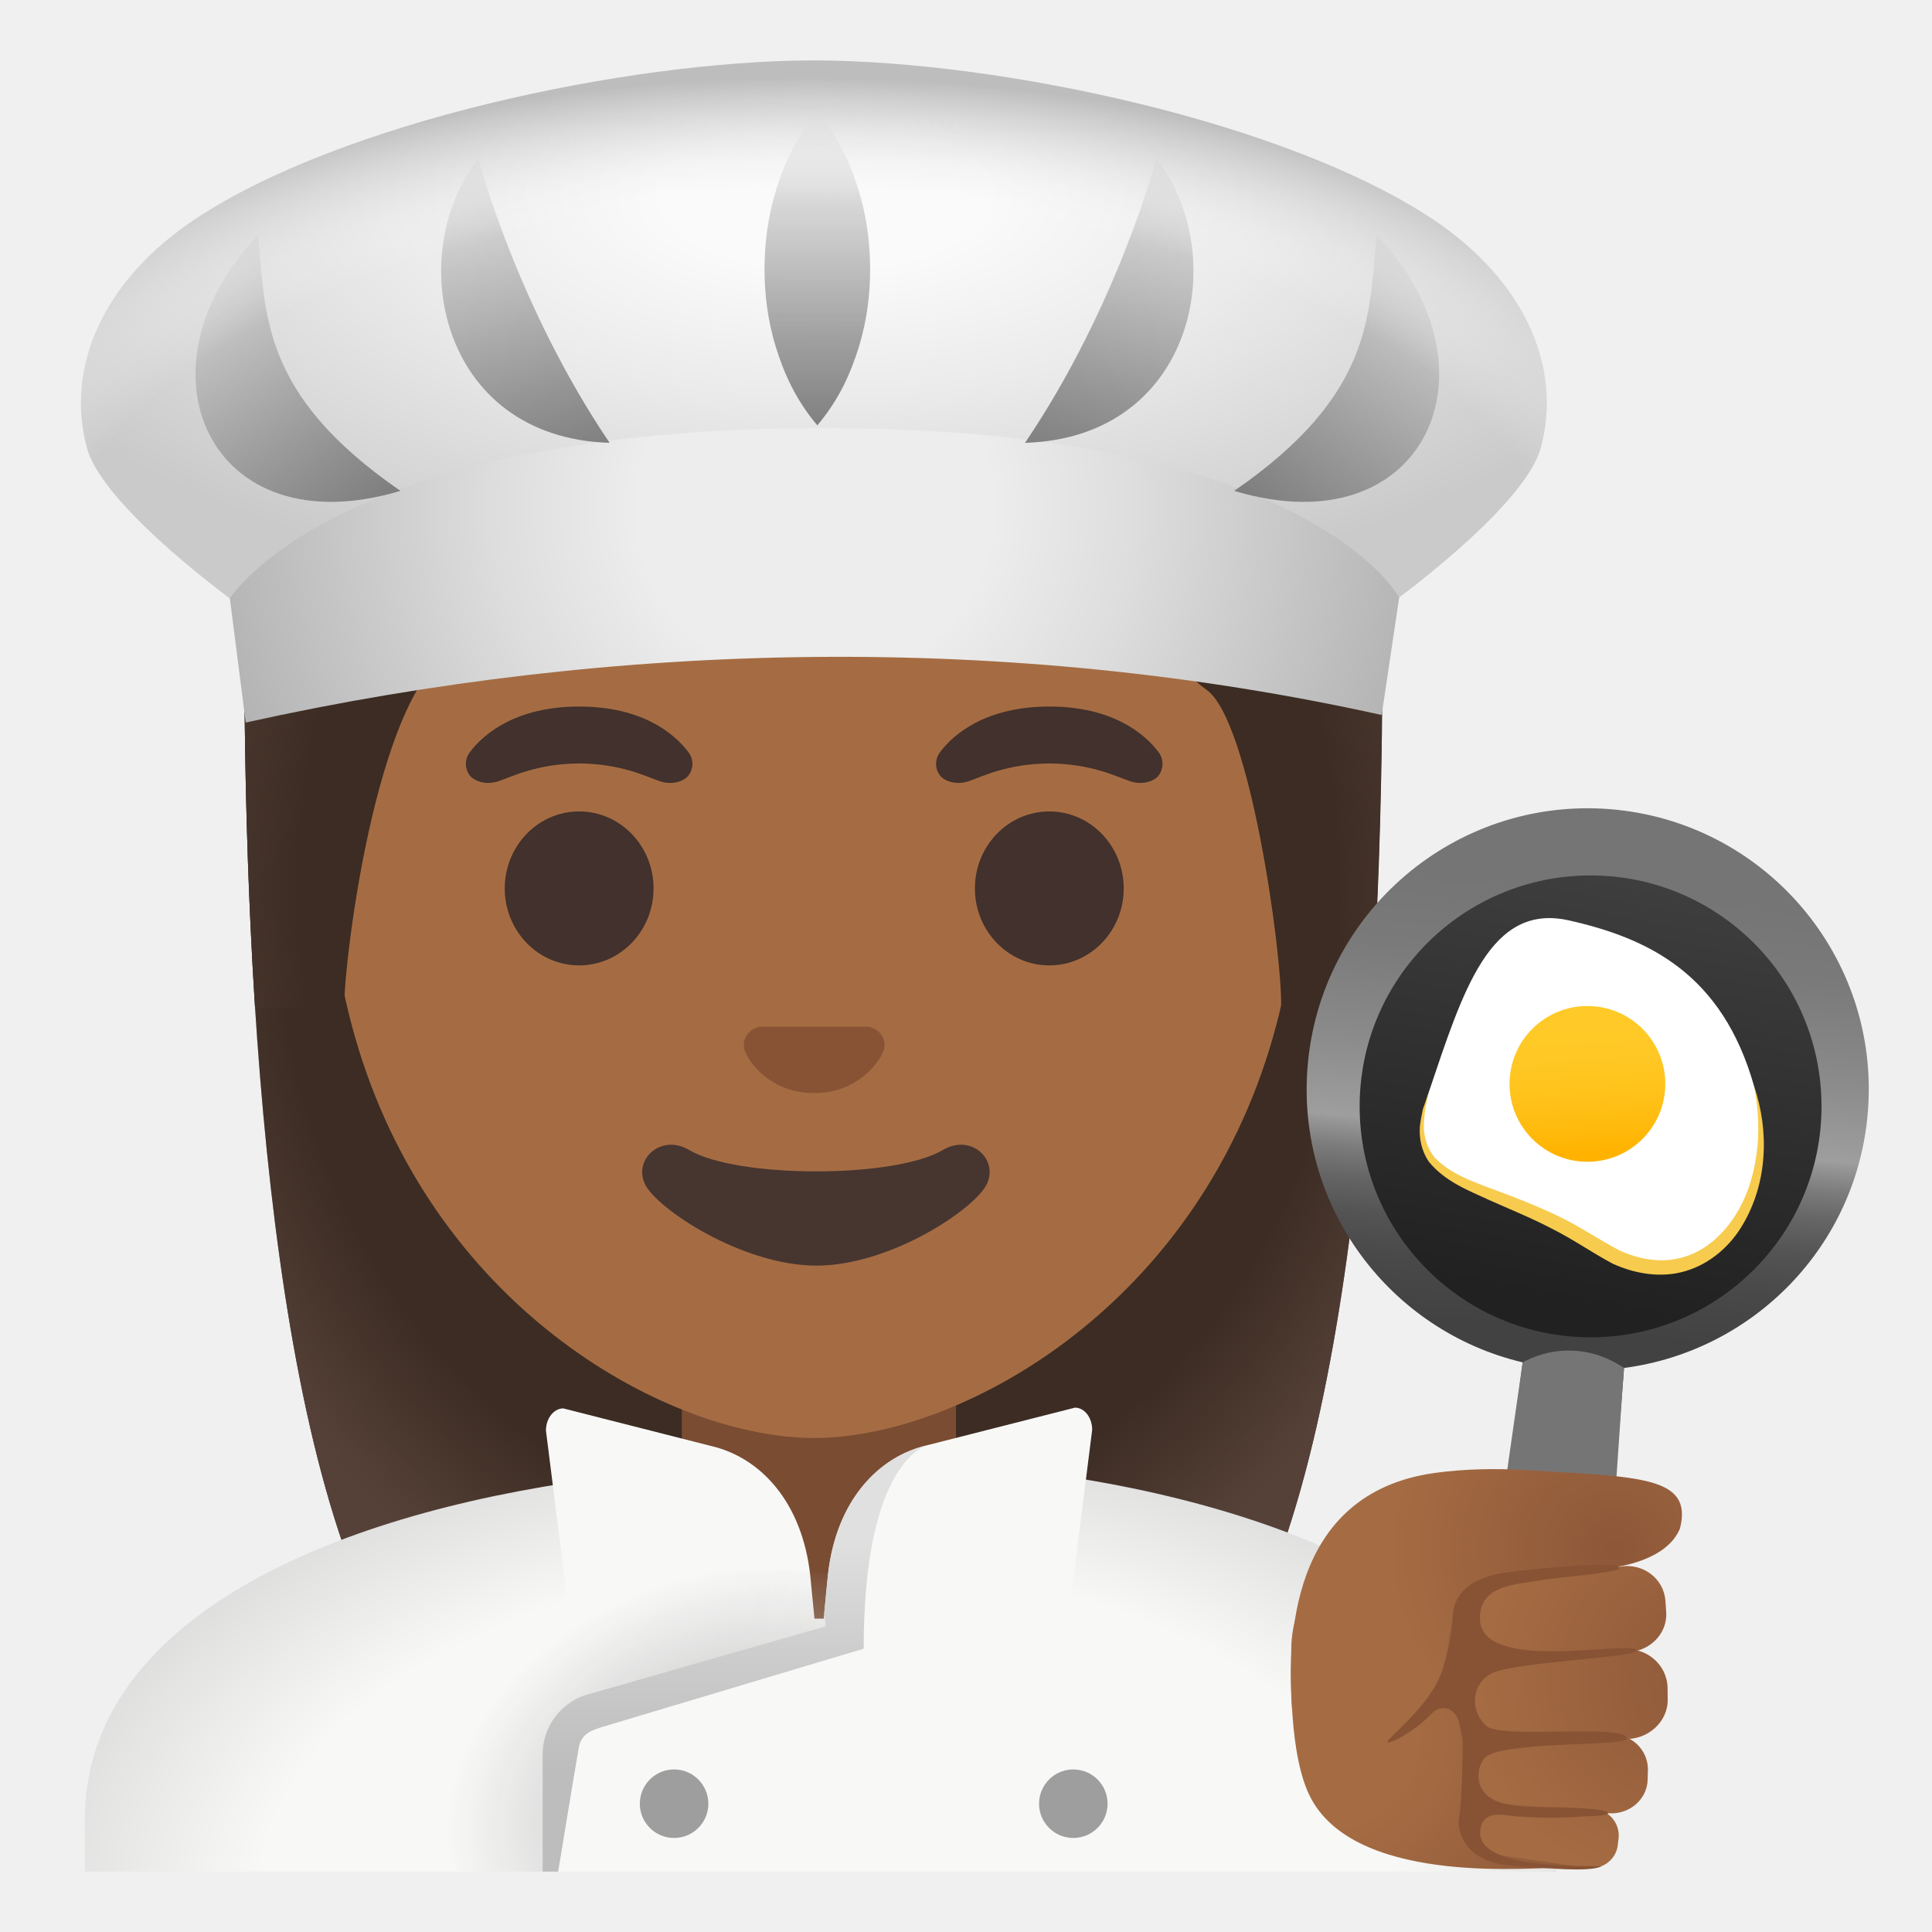
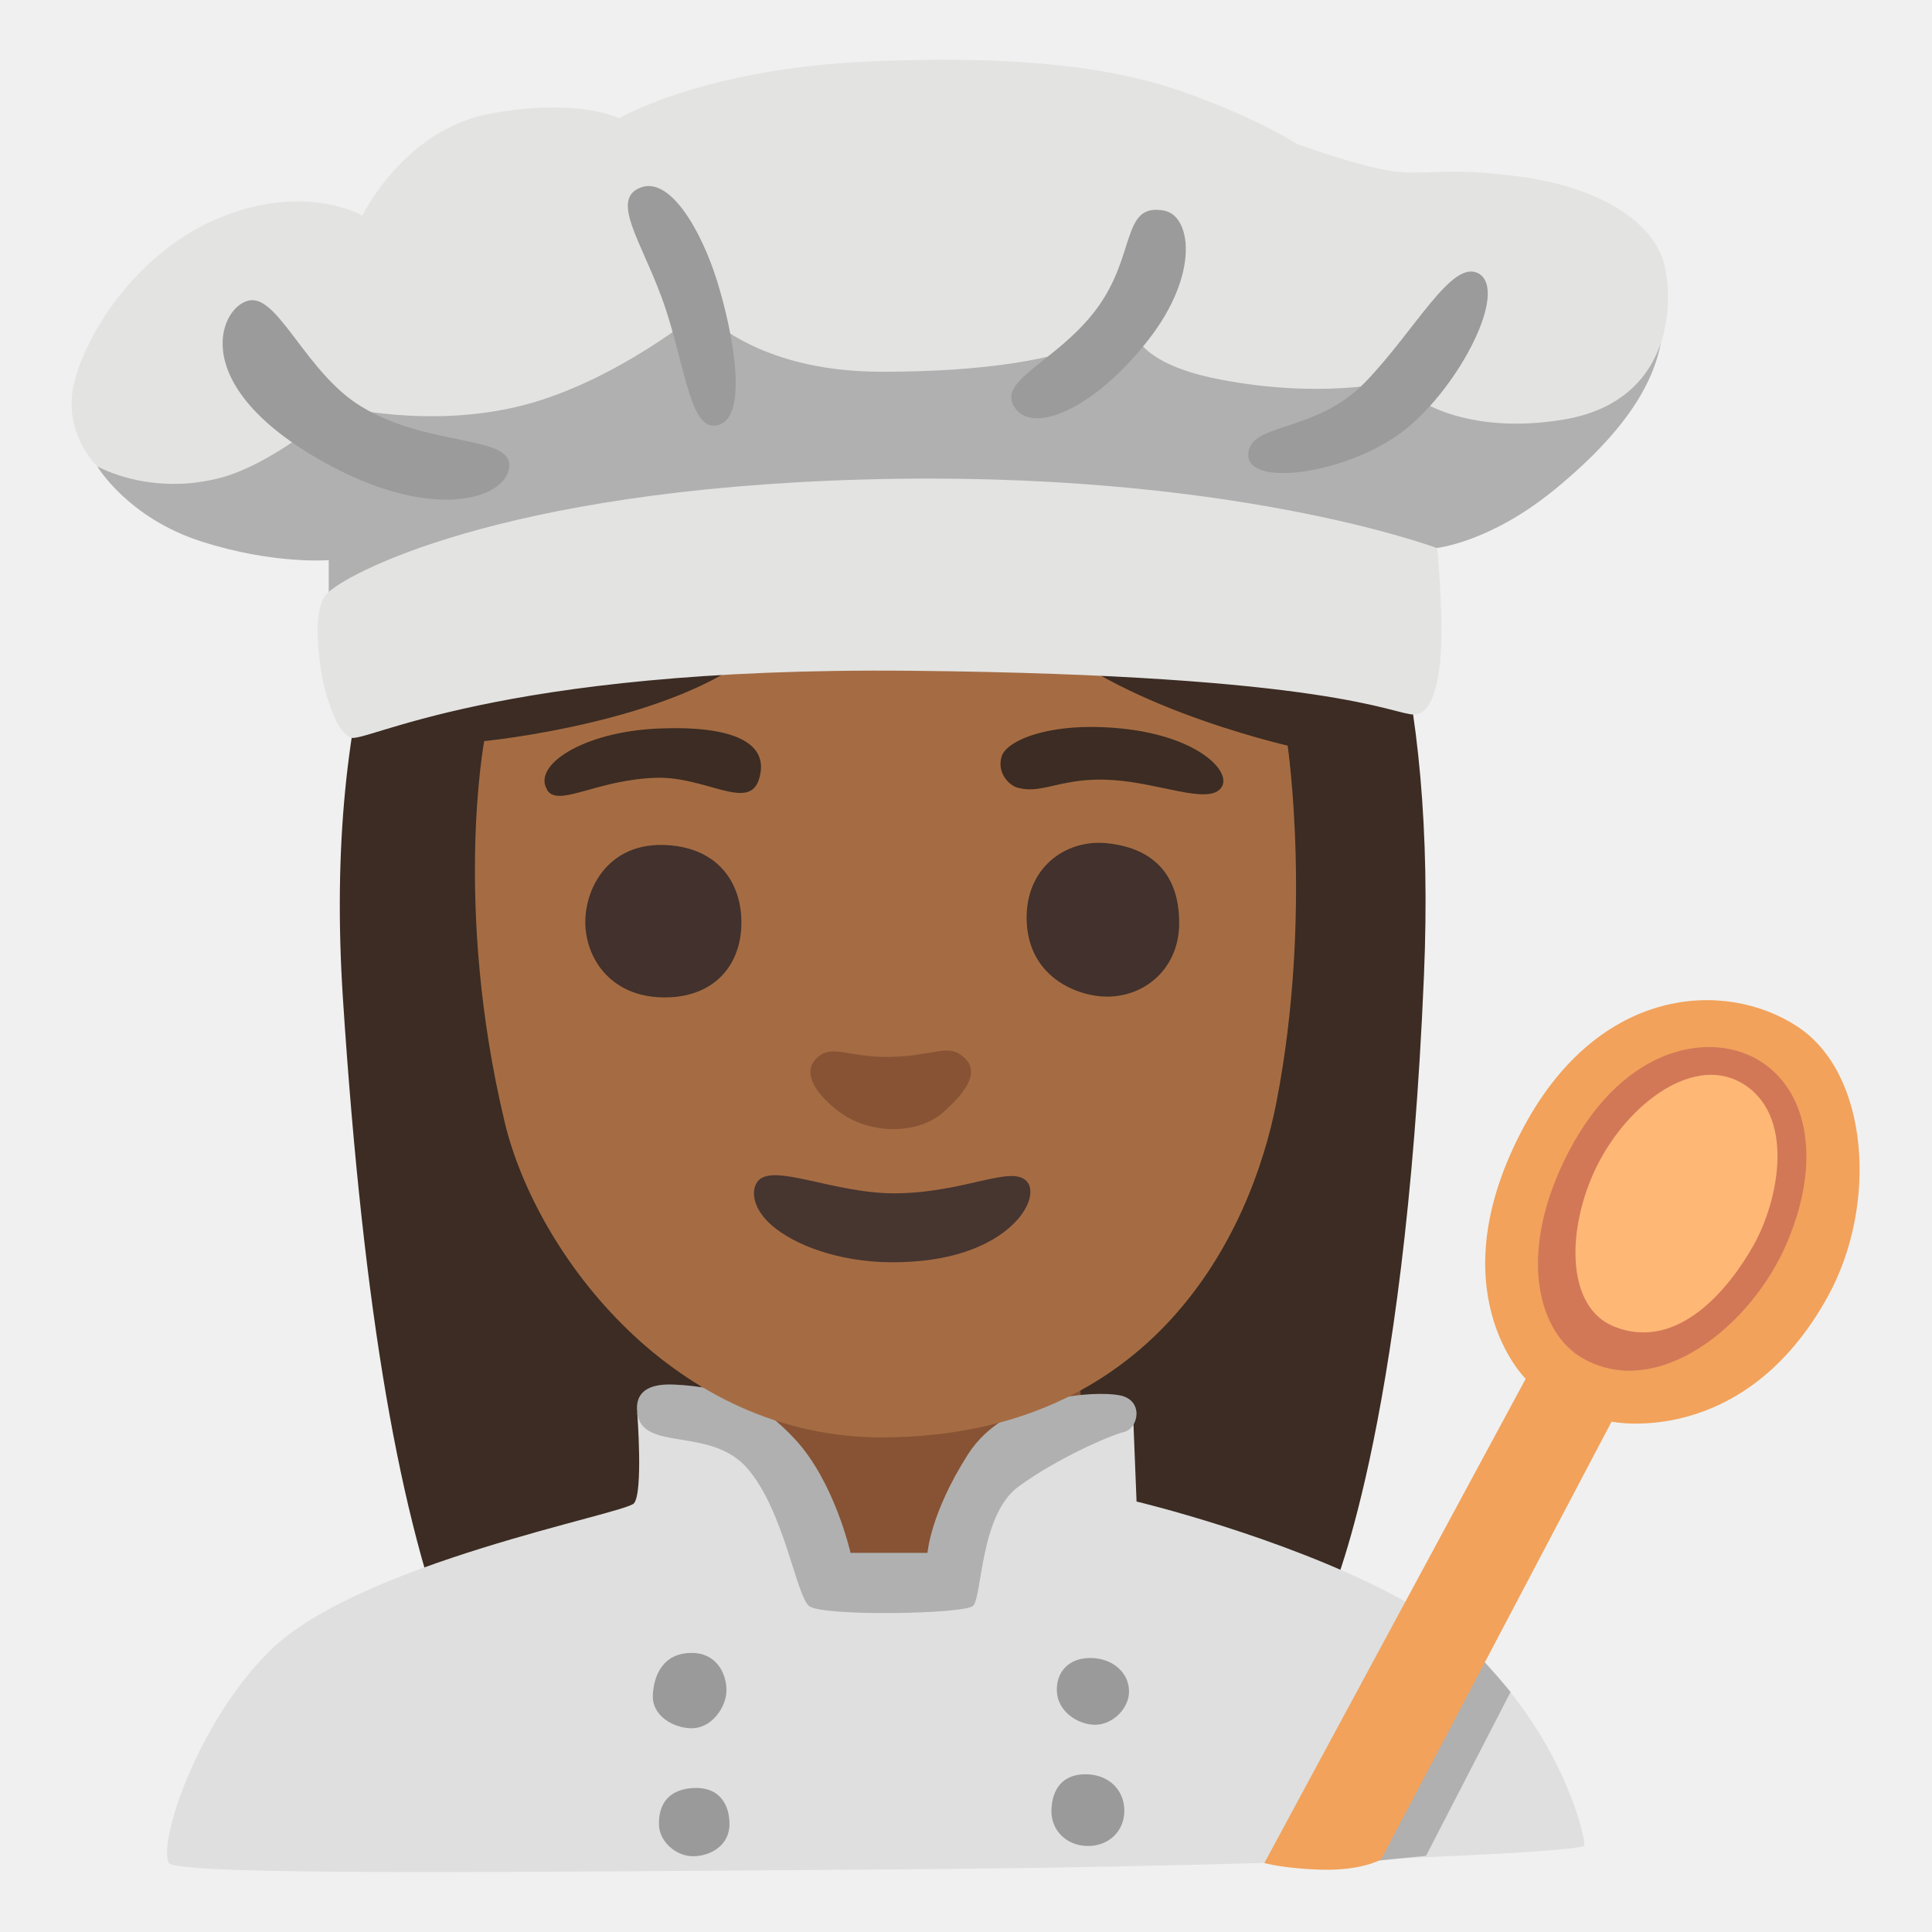
- <svg xmlns="http://www.w3.org/2000/svg" version="1.1" id="Layer_1" x="0px" y="0px" viewBox="0 0 128 128" style="enable-background:new 0 0 128 128;" xml:space="preserve">
-   <g id="hairGroup_1_">
-     <path id="hair_10_" style="fill:#3C2C23;" d="M54.43,6.75c-38.54,0-38.24,35.64-38.24,36.21c0,23.08,1.76,55.69,11,68.52   c3.66,5.08,10.74,5.37,10.74,5.37l15.95-0.02l15.95,0.02c0,0,7.08-0.28,10.74-5.37c9.24-12.83,11-45.44,11-68.52   C91.59,42.39,92.97,6.75,54.43,6.75z" />
-     <radialGradient id="hairHighlights_2_" cx="53.895" cy="69.019" r="44.676" gradientTransform="matrix(1 0 0 -1.1901 0 141.1184)" gradientUnits="userSpaceOnUse">
-       <stop offset="0.794" style="stop-color:#554138;stop-opacity:0" />
-       <stop offset="1" style="stop-color:#554138" />
-     </radialGradient>
-     <path id="hairHighlights_1_" style="fill:url(#hairHighlights_2_);" d="M54.43,6.75c-38.54,0-38.24,35.64-38.24,36.21   c0,23.08,1.76,55.69,11,68.52c3.66,5.08,10.74,5.37,10.74,5.37l15.95-0.02l15.95,0.02c0,0,7.08-0.28,10.74-5.37   c9.24-12.83,11-45.44,11-68.52C91.59,42.39,92.97,6.75,54.43,6.75z" />
+ <svg xmlns="http://www.w3.org/2000/svg" version="1.1" id="a" x="0px" y="0px" viewBox="0 0 128 128" style="enable-background:new 0 0 128 128;" xml:space="preserve">
+   <path style="fill:#3C2C23;" d="M88.08,105.95c0,0,4.98-10.8,6.26-41.3c1.63-38.56-15.6-48.76-33.53-49.76  C42.88,13.88,20.1,25.91,22.72,66.16c1.38,21.14,3.82,34.53,7.31,43.39c12.23,0.21,29.58,0.21,29.58,0.21L88.08,105.95L88.08,105.95  z" />
+   <path style="fill:#875334;" d="M46.49,89.86l-0.24,7.77c0,0-0.85,8.28,12.62,8.28s12.87-7.67,12.87-7.67l-0.24-9.41l-25,1.02  L46.49,89.86z" />
+   <path style="fill:#DFDFDF;" d="M47.05,93.49l-4.83,0.11c0,0,0.4,5.29-0.22,6s-18.16,3.94-24.09,9.74  c-4.72,4.62-7.44,12.58-6.73,14.08c0.42,0.89,24.69,0.59,48.44,0.43c23.99-0.17,45.3-1.1,45.34-1.58  c0.09-0.97-2.64-11.36-12.71-16.63c-7.44-3.9-16.95-6.16-16.95-6.16l-0.24-6.01l-6.59,1.62l-6.38,6.46v2.39l-7.79-0.35l-2.92-7.08  l-4.34-3.01L47.05,93.49z" />
+   <path style="fill:#B0B0B0;" d="M97.97,109.68c0,0,1,1.11,1.27,1.42s0.84,1,0.84,1l-5.6,10.85l-4.17,0.42l7.66-13.7V109.68z" />
+   <path style="fill:#F2A25B;" d="M83.76,123.44l17.32-32.09c0,0-5.96-5.84-0.11-16.72c5-9.29,13.32-9.76,18.11-6.62  s5.33,11.88,2.02,17.88c-5.57,10.12-14.33,8.3-14.33,8.3l-15.27,29c0,0-1.24,0.76-4.02,0.68c-2.39-0.07-3.72-0.44-3.72-0.44V123.44z  " />
+   <path style="fill:#D27857;" d="M104.86,89.99c4.95,2.83,11.23-2.12,13.58-7.77c2.36-5.65,1.18-10.28-2.12-12.09  s-9.11-0.71-12.72,6.83C100.58,83.26,101.93,88.32,104.86,89.99z" />
+   <path style="fill:#FFB775;" d="M106.9,87.87c4.26,1.75,7.69-2.55,9.26-5.34c1.73-3.06,2.83-8.79-0.86-10.83  c-3.28-1.81-7.77,1.65-9.73,6.04C103.78,81.75,103.84,86.61,106.9,87.87z" />
+   <path style="fill:#B0B0B0;" d="M42.22,93.6c0.31,2.63,4.88,0.87,7.31,3.7c2.43,2.83,3.21,8.39,4.07,9.1s10.24,0.54,10.86,0  s0.44-6.04,3.03-7.92s6.04-3.38,6.99-3.61s1.33-2.12-0.31-2.43s-7.52-0.02-10.03,3.9c-2.51,3.93-2.69,6.54-2.69,6.54h-5.1  c0,0-1.06-4.72-3.69-7.54c-2.2-2.36-4.4-3.45-8.01-3.61C42.83,91.65,42.06,92.32,42.22,93.6L42.22,93.6z" />
+   <path style="fill:#9A9A9A;" d="M45.83,109.51c-1.95,0-2.52,1.55-2.58,2.81s1.21,2.12,2.47,2.18c1.4,0.07,2.41-1.38,2.41-2.52  S47.44,109.51,45.83,109.51L45.83,109.51z" />
+   <path style="fill:#9A9A9A;" d="M72.39,109.85c-1.55-0.07-2.43,0.9-2.37,2.22s1.39,2.2,2.54,2.2s2.29-1.09,2.24-2.29  S73.71,109.91,72.39,109.85L72.39,109.85z" />
+   <path style="fill:#9A9A9A;" d="M69.66,119.92c-0.04,1.29,0.93,2.33,2.33,2.38s2.5-0.93,2.5-2.33s-1.05-2.42-2.58-2.42  S69.7,118.56,69.66,119.92L69.66,119.92z" />
+   <path style="fill:#9A9A9A;" d="M45.79,118.47c-1.76,0.16-2.17,1.37-2.13,2.46s1.13,2.05,2.25,2.05s2.42-0.68,2.42-2.13  S47.52,118.31,45.79,118.47z" />
+   <path style="fill:#A56C43;" d="M63.59,33.17c-0.49,0-4.83,2.55-13.42,9.93c-5.56,4.78-18.09,6-18.09,6s-2.06,10.97,1.36,25.26  c2.09,8.73,11.27,20.94,25.09,20.87c17.86-0.08,24.35-13.45,26.05-22.27c2.38-12.32,0.73-23.56,0.73-23.56s-12.84-2.92-17.29-8.52  c-4.13-5.19-4.42-7.72-4.42-7.72L63.59,33.17z" />
+   <path style="fill:#875334;" d="M59.01,70.02c-2.85,0.06-3.92-0.91-4.93,0.11c-0.92,0.94-0.1,2.28,1.44,3.47  c2.09,1.62,5.32,1.57,7,0.07c1.66-1.49,2.38-2.74,1.31-3.65S61.93,69.96,59.01,70.02L59.01,70.02z" />
+   <g>
+     <path style="fill:#3C2C23;" d="M36.24,52.33c0.74,1.2,3.25-0.68,7.25-0.8c3.27-0.09,6.12,2.23,6.79,0.11   c0.8-2.51-1.88-3.59-6.73-3.37c-4.96,0.23-8.3,2.45-7.3,4.05L36.24,52.33z" />
+     <path style="fill:#3C2C23;" d="M67.45,52.19c1.65,0.46,2.91-0.74,6.28-0.51c3.14,0.21,6.22,1.6,7.13,0.57s-1.44-3.49-6.62-3.99   c-4.68-0.46-7.53,0.8-7.87,1.83s0.4,1.92,1.08,2.11L67.45,52.19z" />
  </g>
-   <radialGradient id="SVGID_1_" cx="54.865" cy="2.158" r="67.35" gradientTransform="matrix(1 0 0 -0.5864 0 127.1027)" gradientUnits="userSpaceOnUse">
-     <stop offset="0.559" style="stop-color:#F8F8F7" />
-     <stop offset="1" style="stop-color:#C6C6C6" />
-   </radialGradient>
-   <path style="fill:url(#SVGID_1_);" d="M103.12,120.56c0-12.02-14.29-19.93-32.22-22.7v-3.24c-0.6,0-8.81,1.69-8.81,1.69H46.54  l-8.94-1.86l0.01,3.79c-17.63,2.7-31.99,9.89-31.99,22.32V124h97.5V120.56z" />
-   <g id="neck">
-     <path style="fill:#7A4C32;" d="M54.25,89.08h-9.08v7.02c0,0,7.99,0.92,7.99,11.14h2.7c0.3-11.24,7.48-11.24,7.48-11.24v-6.91   L54.25,89.08L54.25,89.08z" />
+   <g>
+     <path style="fill:#42312C;" d="M43.88,55.98c-3.82-0.06-5.31,3.25-5.08,5.59c0.23,2.34,2,4.57,5.36,4.51   c3.2-0.05,4.96-2.17,4.96-4.96S47.41,56.04,43.88,55.98L43.88,55.98z" />
+     <path style="fill:#42312C;" d="M73.38,55.87c-2.85-0.31-5.48,1.71-5.36,5.14c0.13,3.82,3.48,5.02,5.31,5.02   c2.62,0,4.74-1.94,4.79-4.74C78.18,58.15,76.58,56.21,73.38,55.87z" />
  </g>
-   <g id="collar_3_">
-     <path style="fill:#F8F8F7;" d="M54.04,108.06c-0.04-0.36-0.31-3.22-0.36-3.69c-0.54-4.86-3.3-7.83-6.61-8.58l-9.75-2.48   c-0.63,0-1.15,0.66-1.15,1.47l1.5,11.89l13.57,3.57L54.04,108.06z" />
-     <circle style="fill:#9E9E9E;" cx="44.66" cy="119.5" r="2.27" />
-     <circle style="fill:#9E9E9E;" cx="71.11" cy="119.5" r="2.27" />
-     <path style="fill:#F8F8F7;" d="M54.5,108.01c0.04-0.36,0.31-3.22,0.36-3.69c0.54-4.86,3.3-7.83,6.61-8.58l9.75-2.48   c0.63,0,1.14,0.66,1.14,1.47l-1.5,11.89l-13.57,3.57L54.5,108.01z" />
-     <radialGradient id="SVGID_2_" cx="49.156" cy="8.913" r="19.949" gradientTransform="matrix(0.9631 -0.2692 -0.2034 -0.7275 3.6324 138.8111)" gradientUnits="userSpaceOnUse">
-       <stop offset="0.153" style="stop-color:#BDBDBD" />
-       <stop offset="1" style="stop-color:#BDBDBD;stop-opacity:0" />
-     </radialGradient>
-     <path style="fill:url(#SVGID_2_);" d="M56.21,104.36c-2.19-0.08-6.2-0.82-10.48-0.02c-10.97,2.07-17.55,10.46-16.09,17.72   c0.14,0.68,0.37,1.32,0.65,1.94h5.67l1.21-9.93c1.4-1.52,19.16-5.74,19.16-5.74L56.21,104.36z" />
-     <linearGradient id="SVGID_3_" gradientUnits="userSpaceOnUse" x1="48.712" y1="4.044" x2="48.712" y2="26.101" gradientTransform="matrix(1 0 0 -1 0 128)">
-       <stop offset="0.299" style="stop-color:#BDBDBD" />
-       <stop offset="0.657" style="stop-color:#CDCDCD" />
-       <stop offset="1" style="stop-color:#E0E0E0" />
-     </linearGradient>
-     <path style="fill:url(#SVGID_3_);" d="M54.85,104.33c-0.05,0.43-0.19,1.99-0.24,2.48l0.09,0.94l-16.03,4.59   c-1.63,0.6-2.72,2.15-2.72,3.89V124h1.03c0,0,1.19-7.26,1.37-8.23s0.95-1.14,1.4-1.31l17.47-5.23c0-12.62,4.25-13.48,4.25-13.48   C58.15,96.5,55.39,99.47,54.85,104.33z" />
-   </g>
-   <path id="head" style="fill:#A56C43;" d="M53.94,95.27c-2.3,0-4.91-0.5-7.56-1.43C35.04,89.83,21.8,77.5,21.8,55.95  c0-28.72,17.31-38.91,32.13-38.91s32.13,10.19,32.13,38.91c0,21.58-13.26,33.9-24.61,37.9C58.82,94.78,56.22,95.27,53.94,95.27z" />
-   <path id="mouth" style="fill:#473530;" d="M62.47,76.19c-3.19,1.89-13.63,1.89-16.81,0c-1.83-1.09-3.7,0.58-2.94,2.24  c0.75,1.63,6.44,5.42,11.37,5.42s10.55-3.79,11.3-5.42C66.15,76.76,64.3,75.1,62.47,76.19z" />
-   <g id="eyebrows">
-     <path style="fill:#42312C;" d="M45.6,49.82c-0.93-1.23-3.07-3.01-7.23-3.01s-6.31,1.79-7.23,3.01c-0.41,0.54-0.31,1.17-0.02,1.55   c0.26,0.35,1.04,0.68,1.9,0.39s2.54-1.16,5.35-1.18c2.81,0.02,4.49,0.89,5.35,1.18s1.64-0.03,1.9-0.39   C45.91,50.99,46.01,50.36,45.6,49.82z" />
-     <path style="fill:#42312C;" d="M76.75,49.82c-0.93-1.23-3.07-3.01-7.23-3.01s-6.31,1.79-7.23,3.01c-0.41,0.54-0.31,1.17-0.02,1.55   c0.26,0.35,1.04,0.68,1.9,0.39s2.54-1.16,5.35-1.18c2.81,0.02,4.49,0.89,5.35,1.18s1.64-0.03,1.9-0.39   C77.05,50.99,77.16,50.36,76.75,49.82z" />
-   </g>
-   <g id="eyes">
-     <ellipse style="fill:#42312C;" cx="38.37" cy="58.86" rx="4.93" ry="5.1" />
-     <ellipse style="fill:#42312C;" cx="69.52" cy="58.86" rx="4.93" ry="5.1" />
-   </g>
-   <path id="nose" style="fill:#875334;" d="M57.8,68.1c-0.11-0.04-0.21-0.07-0.32-0.08h-7.08c-0.11,0.01-0.22,0.04-0.32,0.08  c-0.64,0.26-0.99,0.92-0.69,1.63c0.3,0.71,1.71,2.69,4.55,2.69s4.25-1.99,4.55-2.69C58.8,69.03,58.44,68.36,57.8,68.1z" />
-   <g id="hairGroup">
-     <path id="hair_5_" style="fill:#3C2C23;" d="M54.43,6.75c-38.54,0-38.24,35.64-38.24,36.21c0,7.29,0.18,15.53,0.71,23.8l5.91-0.11   c-0.05-2.74,2.27-22.61,8-23.9c21.02-4.72,32.91-17.87,32.91-17.87c3.09,6.75,12.76,18.34,16.24,20.84   c2.85,2.06,4.97,17.32,4.92,20.92l5.99,0.12c0-0.05,0.02-0.1,0.02-0.15c0.53-8.22,0.7-16.41,0.7-23.66   C91.59,42.39,92.97,6.75,54.43,6.75z" />
-     <radialGradient id="hairHighlights_3_" cx="54.208" cy="69.06" r="45.321" gradientTransform="matrix(1 0 0 -1.2135 0 142.7472)" gradientUnits="userSpaceOnUse">
-       <stop offset="0.754" style="stop-color:#554138;stop-opacity:0" />
-       <stop offset="1" style="stop-color:#554138" />
-     </radialGradient>
-     <path id="hairHighlights" style="fill:url(#hairHighlights_3_);" d="M54.43,6.75c-38.54,0-38.24,35.64-38.24,36.21   c0,7.29,0.18,15.53,0.71,23.8l5.91-0.01c-0.05-2.74,2.27-22.71,8-24c21.02-4.72,32.91-17.87,32.91-17.87   c3.09,6.75,12.76,18.34,16.24,20.84c2.85,2.06,4.97,17.32,4.92,20.92l5.99,0.12c0-0.05,0.02-0.1,0.02-0.15   c0.53-8.22,0.7-16.41,0.7-23.66C91.59,42.39,92.97,6.75,54.43,6.75z" />
-   </g>
-   <g id="hat">
-     <radialGradient id="SVGID_4_" cx="54.669" cy="115.069" r="60.295" gradientTransform="matrix(1 0 0 -0.455 0 65.2872)" gradientUnits="userSpaceOnUse">
-       <stop offset="0.177" style="stop-color:#FAFAFA" />
-       <stop offset="0.501" style="stop-color:#EAEAEA" />
-       <stop offset="1" style="stop-color:#CACACA" />
-     </radialGradient>
-     <path style="fill:url(#SVGID_4_);" d="M94.88,14.5C85.23,8.1,66.39,4.05,54.04,4v0C54,4,53.96,4,53.92,4c-0.04,0-0.08,0-0.12,0v0   C41.44,4.05,22.61,8.1,12.96,14.5c-6.07,4.02-8.66,9.79-7.2,15.18C6.85,33.69,16,40.22,16,40.22c11.16,5.24,12.22-3.69,37.92-3.72   c25.7,0.03,26.76,8.96,37.92,3.72c0,0,9.15-6.53,10.24-10.55C103.54,24.28,100.95,18.52,94.88,14.5z" />
-     <radialGradient id="SVGID_5_" cx="54.004" cy="94.382" r="40.653" gradientTransform="matrix(1 6.500000e-03 6.400000e-03 -0.9763 -0.6037 125.4101)" gradientUnits="userSpaceOnUse">
-       <stop offset="0.288" style="stop-color:#EDEDED" />
-       <stop offset="0.526" style="stop-color:#DDDDDD" />
-       <stop offset="0.989" style="stop-color:#B4B4B4" />
-       <stop offset="1" style="stop-color:#B3B3B3" />
-     </radialGradient>
-     <path style="fill:url(#SVGID_5_);" d="M16.28,47.87l-1.05-8.22c0,0,6.93-11.29,39.26-11.29S92.7,39.59,92.7,39.59l-1.16,7.78   C66.84,41.9,40.9,42.42,16.28,47.87z" />
-     <linearGradient id="SVGID_6_" gradientUnits="userSpaceOnUse" x1="29.373" y1="118.864" x2="36.873" y2="97.364" gradientTransform="matrix(1 0 0 -1 0 128)">
-       <stop offset="0" style="stop-color:#757575;stop-opacity:0" />
-       <stop offset="1" style="stop-color:#757575;stop-opacity:0.9" />
-     </linearGradient>
-     <path style="fill:url(#SVGID_6_);" d="M31.69,10.52c0,0,2.55,9.74,8.7,18.82C29.04,28.99,26.75,16.75,31.69,10.52z" />
-     <linearGradient id="SVGID_7_" gradientUnits="userSpaceOnUse" x1="10.999" y1="110.245" x2="25.499" y2="95.12" gradientTransform="matrix(1 0 0 -1 0 128)">
-       <stop offset="0" style="stop-color:#757575;stop-opacity:0" />
-       <stop offset="1" style="stop-color:#757575;stop-opacity:0.9" />
-     </linearGradient>
-     <path style="fill:url(#SVGID_7_);" d="M17.09,15.59c0.54,5.17,0.1,10.5,9.44,16.93C13.86,36.33,8.61,24.42,17.09,15.59z" />
-     <linearGradient id="SVGID_8_" gradientUnits="userSpaceOnUse" x1="273.046" y1="118.864" x2="280.546" y2="97.364" gradientTransform="matrix(-1 0 0 -1 351.9712 128)">
-       <stop offset="0" style="stop-color:#757575;stop-opacity:0" />
-       <stop offset="1" style="stop-color:#757575;stop-opacity:0.9" />
-     </linearGradient>
-     <path style="fill:url(#SVGID_8_);" d="M76.61,10.52c0,0-2.55,9.74-8.7,18.82C79.25,28.99,81.55,16.75,76.61,10.52z" />
-     <linearGradient id="SVGID_9_" gradientUnits="userSpaceOnUse" x1="254.671" y1="110.246" x2="269.171" y2="95.121" gradientTransform="matrix(-1 0 0 -1 351.9712 128)">
-       <stop offset="0" style="stop-color:#757575;stop-opacity:0" />
-       <stop offset="1" style="stop-color:#757575;stop-opacity:0.9" />
-     </linearGradient>
-     <path style="fill:url(#SVGID_9_);" d="M91.21,15.59c-0.54,5.17-0.1,10.5-9.44,16.93C94.44,36.33,99.69,24.42,91.21,15.59z" />
-     <g>
-       <linearGradient id="SVGID_10_" gradientUnits="userSpaceOnUse" x1="54.151" y1="120.577" x2="54.151" y2="99.805" gradientTransform="matrix(1 0 0 -1 0 128)">
-         <stop offset="0" style="stop-color:#757575;stop-opacity:0" />
-         <stop offset="1" style="stop-color:#757575;stop-opacity:0.9" />
-       </linearGradient>
-       <path style="fill:url(#SVGID_10_);" d="M54.15,7.42c1.45,1.73,2.2,3.46,2.74,5.19c0.53,1.73,0.75,3.46,0.76,5.19    c0,1.73-0.22,3.46-0.75,5.19c-0.54,1.73-1.29,3.46-2.75,5.19c-1.46-1.73-2.21-3.46-2.75-5.19c-0.53-1.73-0.75-3.46-0.75-5.19    c0.01-1.73,0.23-3.46,0.76-5.19C51.95,10.89,52.7,9.15,54.15,7.42z" />
-     </g>
-   </g>
-   <radialGradient id="SVGID_11_" cx="53.435" cy="89.204" r="66.065" gradientTransform="matrix(1 0 0 -0.509 0 84.201)" gradientUnits="userSpaceOnUse">
-     <stop offset="0.752" style="stop-color:#FAFAFA;stop-opacity:0" />
-     <stop offset="0.831" style="stop-color:#EAEAEA;stop-opacity:0.321" />
-     <stop offset="0.986" style="stop-color:#C1C1C1;stop-opacity:0.943" />
-     <stop offset="1" style="stop-color:#BDBDBD" />
-   </radialGradient>
-   <path style="fill:url(#SVGID_11_);" d="M94.88,14.5C85.23,8.1,66.39,4.05,54.04,4v0C54,4,53.96,4,53.92,4c-0.04,0-0.08,0-0.12,0v0  C41.44,4.05,22.61,8.1,12.96,14.5c-6.07,4.02-8.66,9.79-7.2,15.18C6.85,33.69,16,40.22,16,40.22c11.16,5.24,12.22-3.69,37.92-3.72  c25.7,0.03,26.76,8.96,37.92,3.72c0,0,9.15-6.53,10.24-10.55C103.54,24.28,100.95,18.52,94.88,14.5z" />
-   <g id="pan_1_">
-     <g>
-       <linearGradient id="SVGID_12_" gradientUnits="userSpaceOnUse" x1="106.946" y1="74.475" x2="102.651" y2="28.826" gradientTransform="matrix(1 0 0 -1 0 128)">
-         <stop offset="0.119" style="stop-color:#757575" />
-         <stop offset="0.226" style="stop-color:#7A7A7A" />
-         <stop offset="0.359" style="stop-color:#8A8A8A" />
-         <stop offset="0.479" style="stop-color:#9E9E9E" />
-         <stop offset="0.488" style="stop-color:#969696" />
-         <stop offset="0.524" style="stop-color:#7B7B7B" />
-         <stop offset="0.566" style="stop-color:#656565" />
-         <stop offset="0.615" style="stop-color:#545454" />
-         <stop offset="0.676" style="stop-color:#494949" />
-         <stop offset="0.76" style="stop-color:#424242" />
-         <stop offset="0.996" style="stop-color:#404040" />
-       </linearGradient>
-       <path style="fill:url(#SVGID_12_);" d="M106.68,53.61c-10.25-0.82-19.23,6.82-20.05,17.07c-0.75,9.28,5.46,17.5,14.25,19.58    l-1.25,9.78c0.01,0,7.07,0.8,7.16,0.82l0.81-10.23c8.54-1.11,15.44-8.05,16.15-16.97C124.58,63.41,116.93,54.44,106.68,53.61z" />
-     </g>
-     <linearGradient id="SVGID_13_" gradientUnits="userSpaceOnUse" x1="103.012" y1="41.94" x2="108.51" y2="71.632" gradientTransform="matrix(1 0 0 -1 0 128)">
-       <stop offset="0" style="stop-color:#212121" />
-       <stop offset="0.996" style="stop-color:#404040" />
-     </linearGradient>
-     <circle style="fill:url(#SVGID_13_);" cx="105.38" cy="73.3" r="15.3" />
-     <path style="fill:#FFFFFF;" d="M116.22,71.99c2.1,7.47-3.29,15.26-10.41,10.57s-13.41-3.51-11.15-10.2   c2.26-6.69,4.04-12.57,9.29-11.38C109.2,62.16,114.12,64.51,116.22,71.99z" />
-     <linearGradient id="SVGID_14_" gradientUnits="userSpaceOnUse" x1="122.226" y1="76.978" x2="122.226" y2="67.42" gradientTransform="matrix(0.9982 -0.0594 -0.0594 -0.9982 -12.5668 150.8044)">
-       <stop offset="0" style="stop-color:#FFCA28" />
-       <stop offset="0.341" style="stop-color:#FFC825" />
-       <stop offset="0.629" style="stop-color:#FFC21A" />
-       <stop offset="0.898" style="stop-color:#FFB809" />
-       <stop offset="1" style="stop-color:#FFB300" />
-     </linearGradient>
-     <circle style="fill:url(#SVGID_14_);" cx="105.17" cy="71.81" r="5.16" />
-     <g>
-       <path style="fill:#F7CB4D;" d="M116.22,71.99c0.99,2.92,0.9,6.35-0.76,9.15c-0.81,1.39-2.13,2.57-3.75,3.06    c-1.62,0.5-3.37,0.2-4.85-0.47c-1.47-0.79-2.65-1.63-4.03-2.32c-1.35-0.71-2.77-1.28-4.18-1.91c-1.39-0.64-2.93-1.23-3.99-2.54    c-0.47-0.69-0.65-1.53-0.59-2.32c0.04-0.39,0.12-0.78,0.2-1.16l0.39-1.1l-0.24,1.13c-0.04,0.38-0.09,0.76-0.09,1.14    c0.02,0.75,0.26,1.47,0.71,2.02c0.98,1.07,2.47,1.59,3.9,2.13c1.45,0.53,2.9,1.1,4.32,1.78c1.4,0.67,2.77,1.61,4.03,2.26    c1.32,0.61,2.79,0.86,4.16,0.47c1.37-0.36,2.54-1.35,3.37-2.56c0.83-1.22,1.33-2.68,1.54-4.18    C116.59,75.05,116.5,73.51,116.22,71.99z" />
-     </g>
-     <path style="fill:#757575;" d="M99.29,101.61c0-0.37,1.59-11.35,1.59-11.35l0.21-0.11c1.94-0.97,4.24-0.89,6.1,0.23l0.4,0.24   l-0.81,11.86L99.29,101.61z" />
-   </g>
-   <g id="hand_1_">
-     <radialGradient id="palm_1_" cx="34.068" cy="138.876" r="19.833" gradientTransform="matrix(-0.0347 -0.9994 -1.0566 0.0367 235.3496 144.0109)" gradientUnits="userSpaceOnUse">
-       <stop offset="0.307" style="stop-color:#A56C43" />
-       <stop offset="1" style="stop-color:#8D5738" />
-     </radialGradient>
-     <path id="palm_2_" style="fill:url(#palm_1_);" d="M97.36,102.75c-1.08,0.18-2.14,0.45-3.13,0.9c-1.42,0.64-8.25-1.36-8.67,5.22   c-0.04,1.82-0.21,7.54,1.33,10.34c3.22,5.86,15.29,4.41,16.21,4.56c5.76,0.9,3.18-17.62-0.07-19.98c-0.41-0.26-1.07-0.6-1.64-0.91   C100.25,102.27,98.48,102.57,97.36,102.75z" />
-     <radialGradient id="finger_1_" cx="113.893" cy="15.084" r="14.532" gradientTransform="matrix(0.936 -0.352 -0.352 -0.936 9.5204 164.3681)" gradientUnits="userSpaceOnUse">
-       <stop offset="0" style="stop-color:#8D5738" />
-       <stop offset="1" style="stop-color:#A56C43" />
-     </radialGradient>
-     <path id="finger_9_" style="fill:url(#finger_1_);" d="M105.44,119.83l-6.5-0.14c-0.83-0.04-1.52,0.52-1.66,1.29l0,0   c-0.16,0.84,0.46,1.64,1.35,1.81l6.43,0.96c1.03,0.18,2.01-0.5,2.12-1.5l0.06-0.51C107.32,120.72,106.51,119.84,105.44,119.83z" />
-     <radialGradient id="finger_2_" cx="108.569" cy="26.519" r="14.517" gradientTransform="matrix(1.0148 0.1678 0.1671 -0.9861 -7.6601 110.5846)" gradientUnits="userSpaceOnUse">
-       <stop offset="0" style="stop-color:#8D5738" />
-       <stop offset="1" style="stop-color:#A56C43" />
-     </radialGradient>
-     <path id="finger_8_" style="fill:url(#finger_2_);" d="M85.61,113.31c0,0,1.31,0.91,3.32,1.71c6.1,2.42,6.84-5.05,6.99-6.21   c0.74-5.93,5.99-4.61,10.44-4.91c0.93-0.06,4.08-0.54,4.94-2.63c0.89-3.47-2.66-3.42-10.16-3.87c-2.04-0.12-4.08-0.09-6.11,0.19   C85.35,98.95,85.28,108.86,85.61,113.31z" />
-     <radialGradient id="finger_3_" cx="114.908" cy="15.935" r="16.518" gradientTransform="matrix(0.9978 -0.0658 -0.0658 -0.9978 0.9104 134.6742)" gradientUnits="userSpaceOnUse">
-       <stop offset="0" style="stop-color:#8D5738" />
-       <stop offset="1" style="stop-color:#A56C43" />
-     </radialGradient>
-     <path id="finger_7_" style="fill:url(#finger_3_);" d="M107.46,109.27l-9.31,0.79c-1.25,0.09-1.27,1.04-1.33,2.23l0,0   c-0.09,1.29,0.06,2.39,1.42,2.48l9.35,0.44c1.58,0.08,2.92-1.12,2.9-2.63l-0.01-0.77C110.44,110.26,109.06,109.1,107.46,109.27z" />
-     <radialGradient id="finger_5_" cx="115.466" cy="16.437" r="15.785" gradientTransform="matrix(0.9971 0.0764 0.0764 -0.9971 -2.4216 119.2554)" gradientUnits="userSpaceOnUse">
-       <stop offset="0" style="stop-color:#8D5738" />
-       <stop offset="1" style="stop-color:#A56C43" />
-     </radialGradient>
-     <path id="finger_6_" style="fill:url(#finger_5_);" d="M107.33,103.79l-7.99,1.12c-1.19,0.15-2.04,1.12-2.04,2.25l0,0   c-0.02,1.24,1.06,2.23,2.36,2.24l8.09,0.06c1.51,0,2.74-1.21,2.64-2.66l-0.05-0.74C110.23,104.58,108.86,103.54,107.33,103.79z" />
-     <radialGradient id="finger_10_" cx="113.99" cy="16.128" r="15.79" gradientTransform="matrix(0.9746 -0.2241 -0.2241 -0.9746 5.3693 151.5126)" gradientUnits="userSpaceOnUse">
-       <stop offset="0" style="stop-color:#8D5738" />
-       <stop offset="1" style="stop-color:#A56C43" />
-     </radialGradient>
-     <path id="finger_4_" style="fill:url(#finger_10_);" d="M106.61,114.92l-7.37,0.41c-1.1,0.04-1.95,0.85-2.05,1.89l0,0   c-0.12,1.12,0.78,2.11,1.97,2.23l7.37,0.68c1.38,0.12,2.59-0.88,2.63-2.21l0.02-0.68C109.18,115.88,108.02,114.81,106.61,114.92z" />
-     <path id="tone_1_" style="fill:#875334;" d="M107.78,115.2c0.11-1.04-8.25,0.03-9.27-0.83c-1.17-0.98-1.05-2.88,0.4-3.54   c1.62-0.73,9.51-1.02,9.51-1.46c-0.01-0.82-10.3,1.6-10.37-2.1c-0.04-2.29,2.38-2.28,4-2.57c0.96-0.18,5.22-0.5,5.22-0.8   c0-0.3-1.05-0.2-1.16-0.21c-0.78-0.07-5.74,0.31-7.07,0.63c-2.21,0.52-2.74,1.76-2.79,2.72c-0.06,1.12-0.35,2.61-0.71,3.67   c-0.76,2.26-3.52,4.36-3.61,4.66c-0.09,0.33,1.75-0.6,2.9-1.82c0.68-0.72,1.62-0.38,1.84,0.58c0.14,0.59,0.24,1.13,0.24,1.38   c-0.01,0.52-0.04,3.6-0.21,4.66c-0.07,0.41-0.1,0.73,0.03,1.18c0.09,0.33,0.25,0.64,0.46,0.92c0.94,1.24,2.62,1.35,4,1.41   c0.83,0.04,4.14,0.4,4.91-0.04c-1.83-0.02-8.3,0.14-8.03-2.37c0.18-1.4,1.46-1.01,2.42-0.93c1.08,0.09,3.09,0.13,4.17,0.01   c0.3-0.03,1.88,0,1.88-0.23c0-0.34-3.32-0.38-3.69-0.39c-1.34-0.04-4.15,0.18-4.77-1.41c-0.23-0.58-0.14-1.31,0.25-1.81   C99.25,115.31,107.73,115.73,107.78,115.2z" />
+   <path style="fill:#473530;" d="M63.22,83.15c4.25-1.12,5.6-3.87,4.85-4.83c-0.96-1.23-4.16,0.74-8.85,0.74  c-4.06,0-8.15-2.1-9.06-0.74c-0.41,0.6-0.28,1.78,0.98,2.87c1.47,1.27,4.36,2.42,7.92,2.44C60.67,83.63,62.05,83.46,63.22,83.15" />
+   <g>
+     <path style="fill:#B0B0B0;" d="M64.12,13.53L6.46,30.92c0,0,2.01,3.38,6.84,4.94s8.48,1.25,8.48,1.25v4.5l54.47-4.16l18.96-1.15   c0,0,3.52-0.36,7.82-3.89c5.4-4.44,7.17-8.07,7.17-11.46S64.12,13.53,64.12,13.53z" />
+     <path style="fill:#E3E3E2;" d="M6.46,30.92c0,0-2.15-2.04-1.64-5.09s3.96-9.2,10.07-11.54c5.57-2.13,9.12,0,9.12,0   s2.75-5.77,8.61-6.79s8.39,0.34,8.39,0.34s5.55-3.3,16.64-3.77c9.27-0.39,15.81,0.26,20.81,2.04c4.99,1.78,7.44,3.42,7.44,3.42   s4.65,1.7,6.88,1.87s3.36-0.34,8.18,0.34s8.78,2.88,9.38,6.11s-0.13,8.85-6.76,9.95s-9.93-1.54-9.93-1.54l-1.64-0.93   c0,0-4.57,1.09-11.19-0.19c-6.63-1.27-5.88-4.2-5.88-4.2s-1.83,3.69-16.53,3.69c-8.57,0-11.92-4.07-11.92-4.07   s-5.59,4.67-11.79,6.28s-12.22,0.08-12.22,0.08s-4.3,3.82-7.92,4.75c-3.61,0.93-6.63,0-8.09-0.76L6.46,30.92z" />
+     <path style="fill:#E3E3E2;" d="M21.64,39.33c-1.12,1.24-0.37,5.68,0,6.76c0.42,1.24,0.7,2.21,1.54,2.76s9.37-4.69,37.21-4.41   s31.89,2.9,33.29,2.9s1.82-2.9,1.82-5.51s-0.28-5.51-0.28-5.51s-13.85-5.24-38.05-4.55c-24.2,0.69-34.41,6.34-35.53,7.58   L21.64,39.33z" />
+     <path style="fill:#9B9B9B;" d="M23.93,26.93c-3.58-2.17-5.42-7.21-7.31-7.04s-4.51,5.33,4.47,10.52   c7.49,4.33,12.48,2.63,12.65,0.51S28.4,29.65,23.93,26.93z" />
+     <path style="fill:#9B9B9B;" d="M43.81,19.63c1.52,4.11,1.81,8.69,3.53,8.57c2.41-0.17,1.2-6.28,0.17-9.58s-3.1-6.96-5.08-6.19   s0,3.48,1.38,7.21V19.63z" />
+     <path style="fill:#9B9B9B;" d="M67.3,27.1c1.32,1.68,5.34-0.17,8.78-4.58s2.83-8.25,1.03-8.57c-2.84-0.51-1.81,2.97-4.47,6.53   S65.84,25.23,67.3,27.1z" />
+     <path style="fill:#9B9B9B;" d="M97.94,18.11c-1.76-0.94-4.17,3.77-7.49,7.21s-7.75,2.63-7.75,4.83s6.8,1.19,10.41-1.7   c3.61-2.88,6.88-9.25,4.82-10.35L97.94,18.11z" />
  </g>
</svg>
